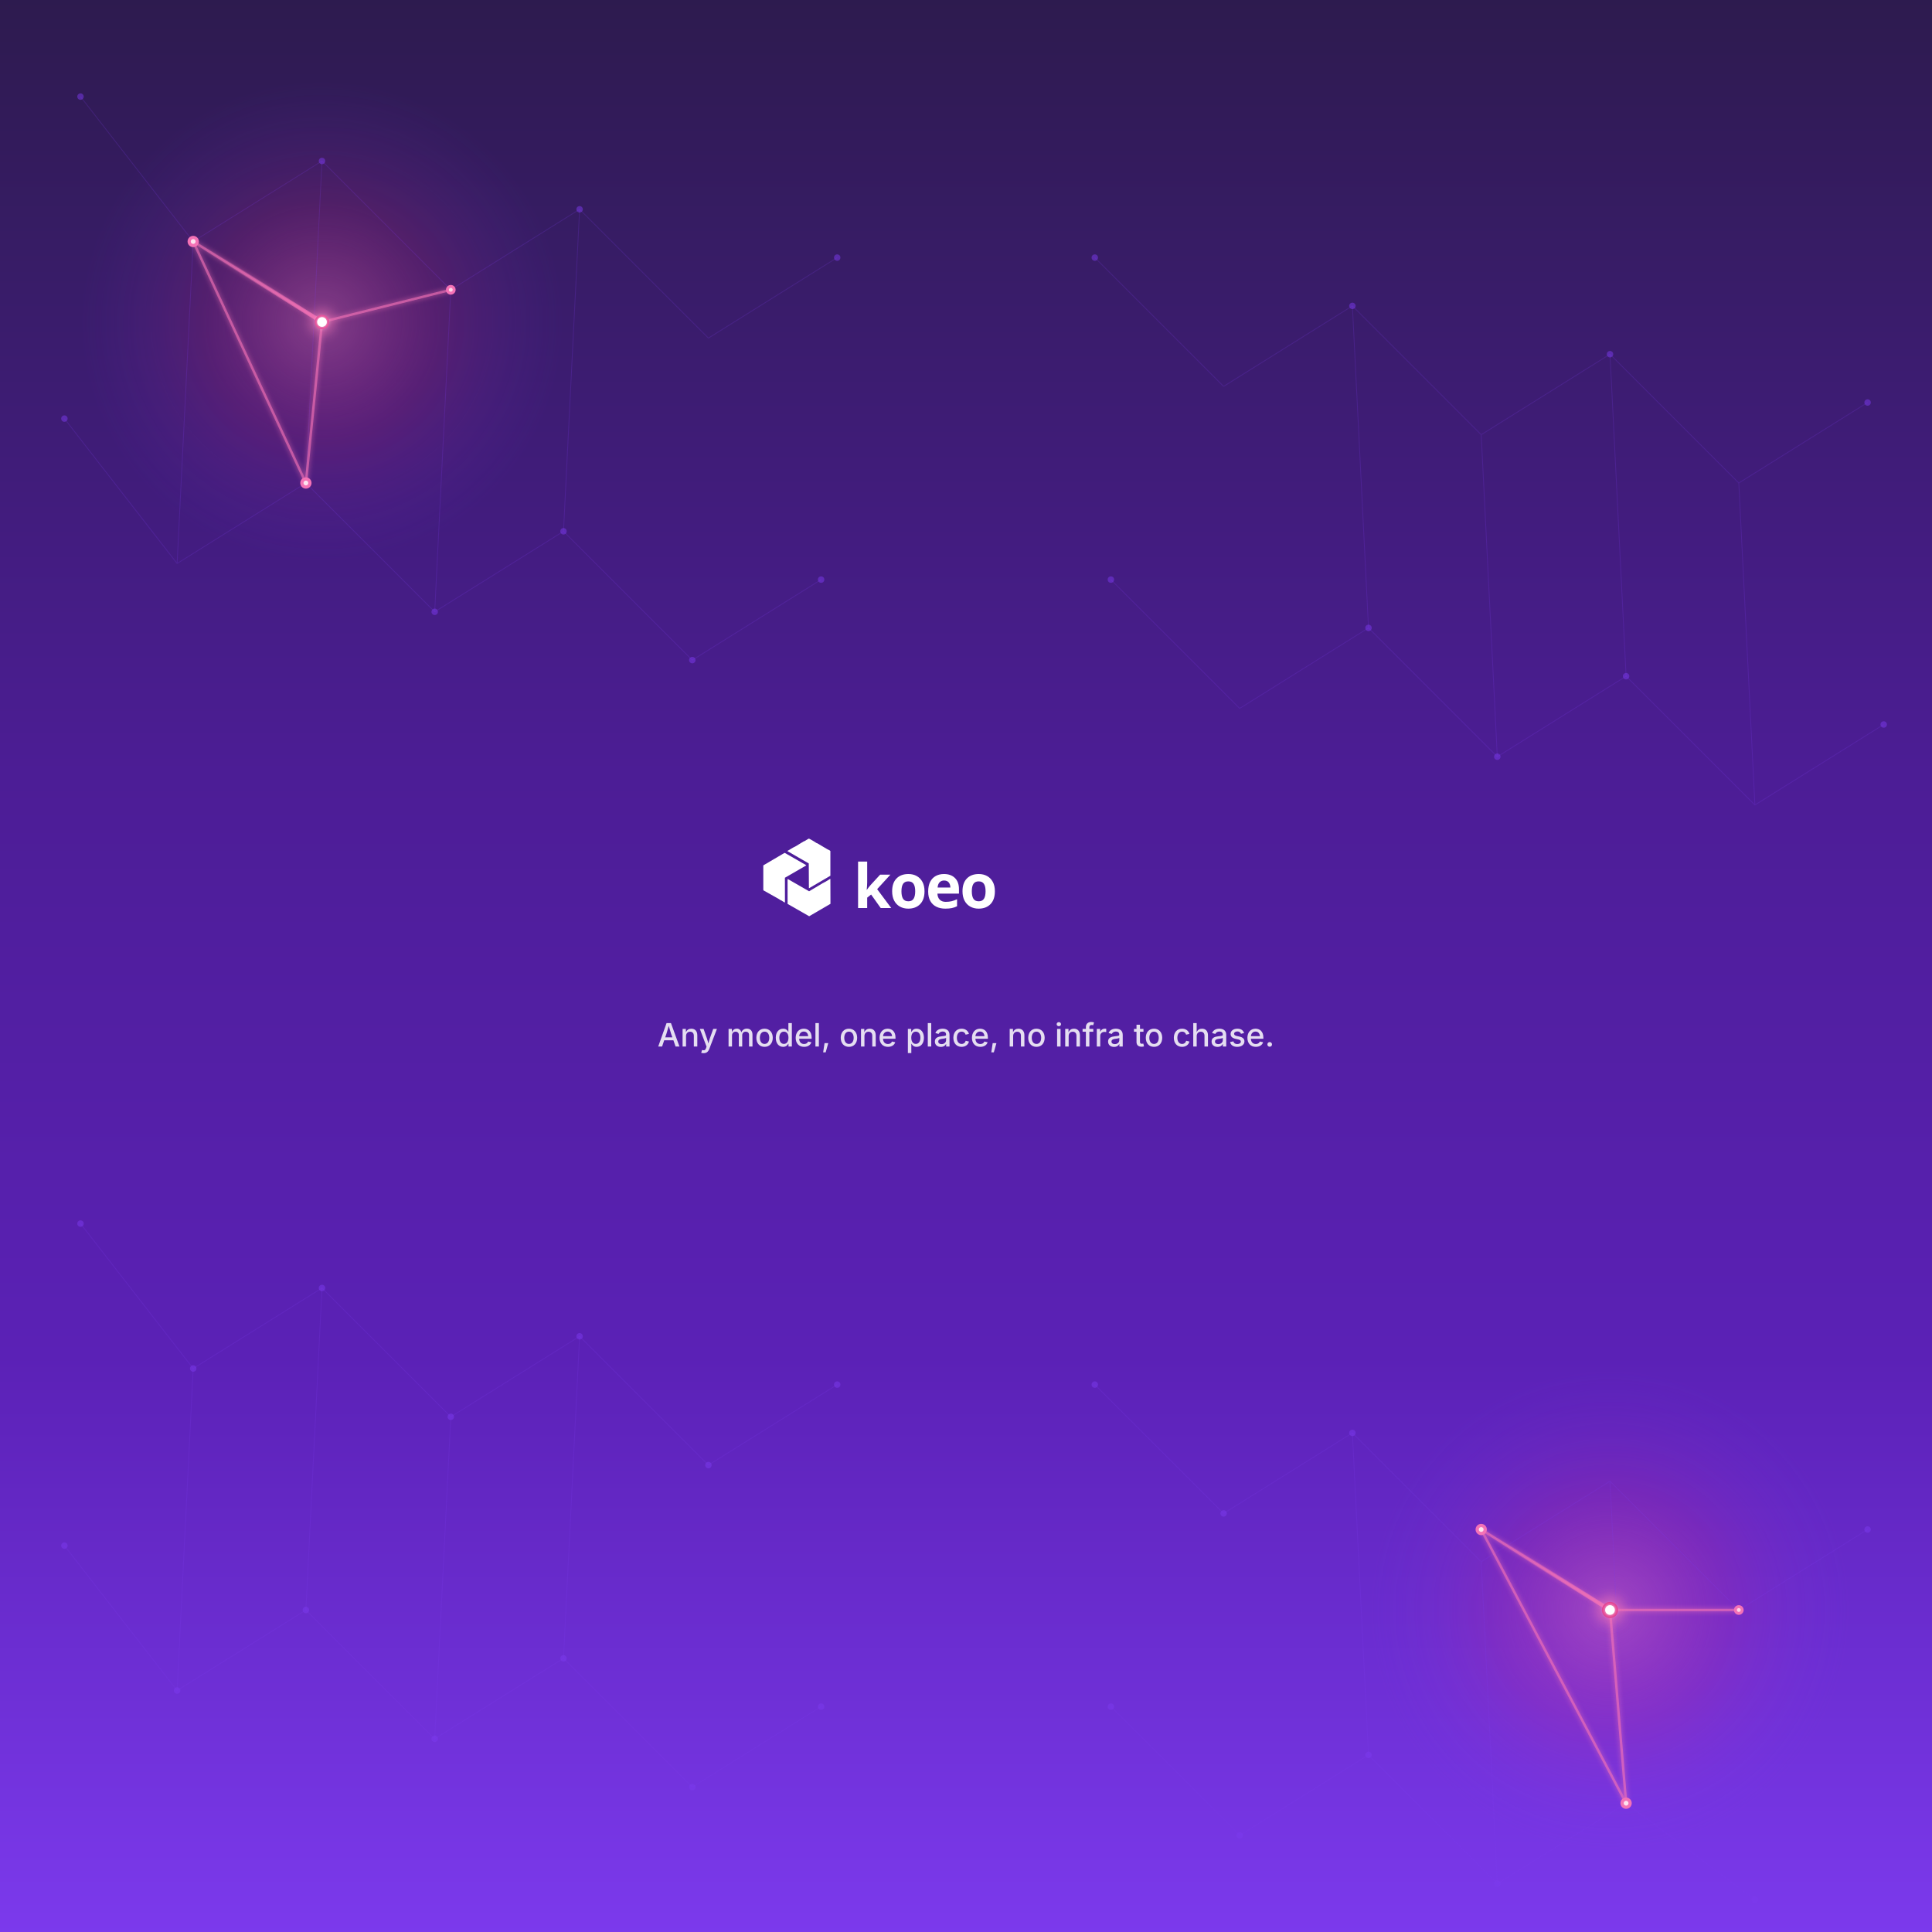
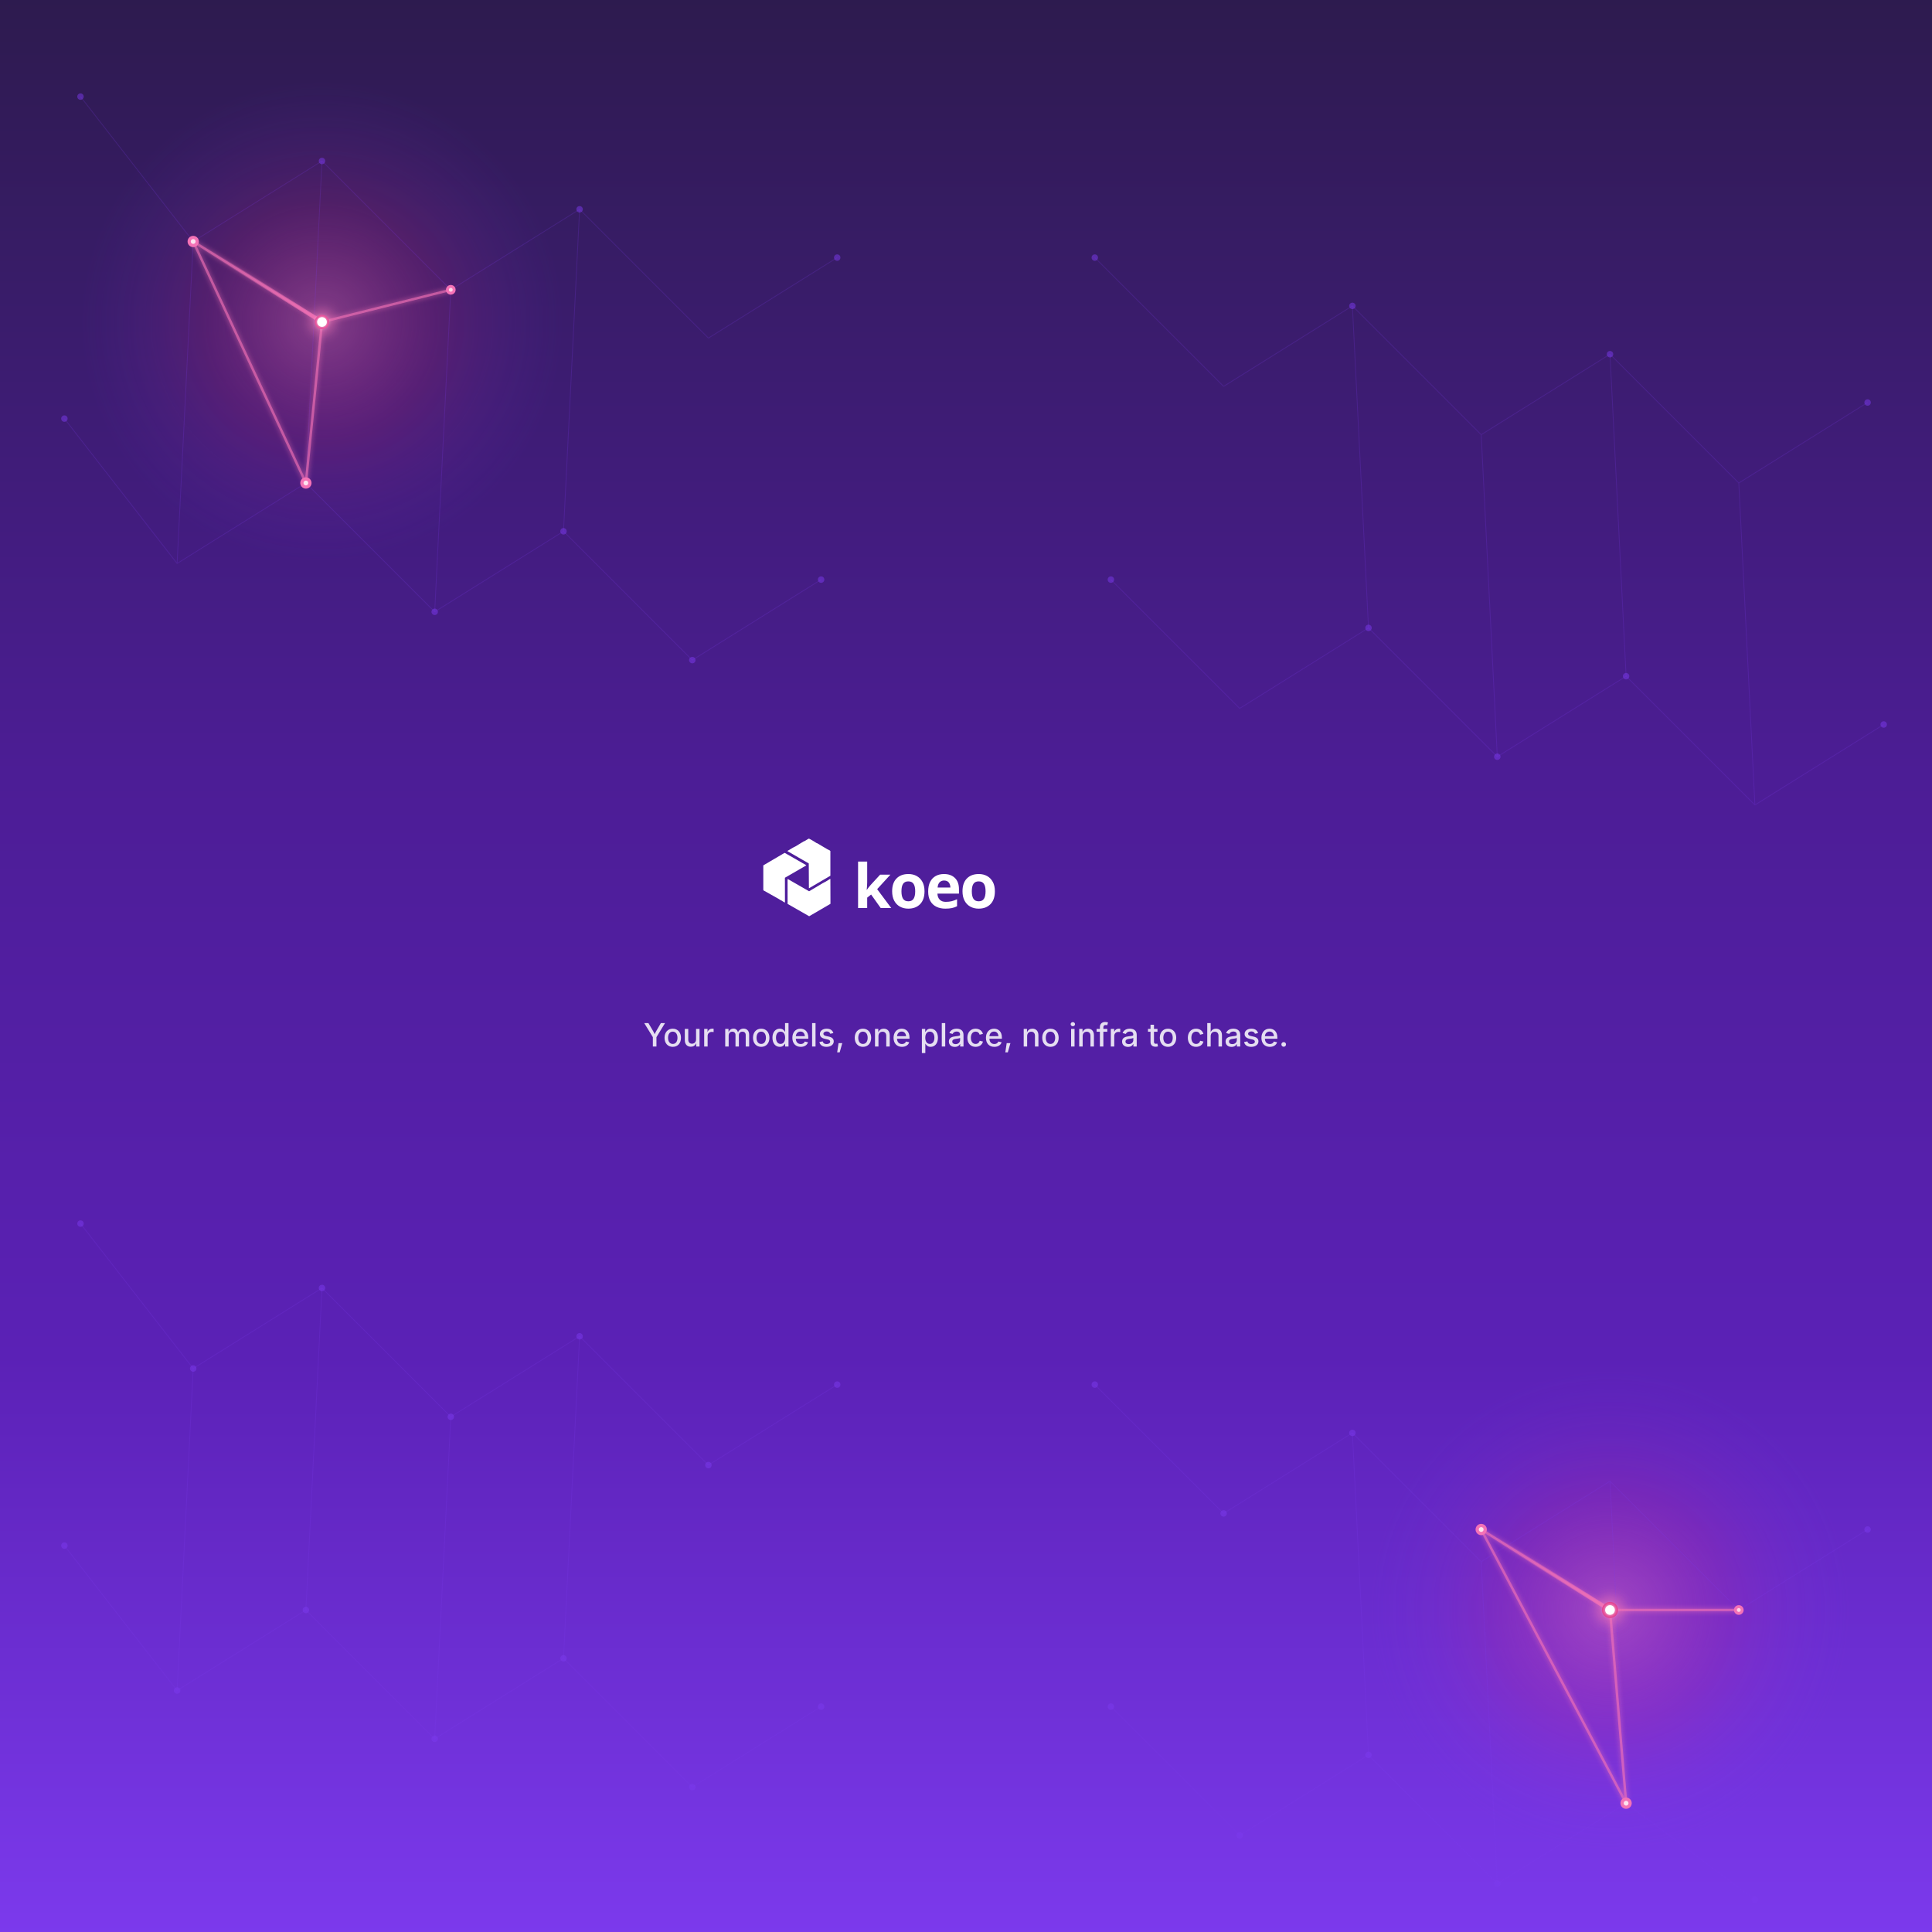
<svg xmlns="http://www.w3.org/2000/svg" width="1200" height="1200" viewBox="0 0 1200 1200" fill="none">
  <defs>
    <linearGradient id="bg" x1="0%" y1="0%" x2="0%" y2="100%">
      <stop offset="0%" stop-color="#2D1B4E" />
      <stop offset="40%" stop-color="#4C1D95" />
      <stop offset="70%" stop-color="#5B21B6" />
      <stop offset="100%" stop-color="#7C3AED" />
    </linearGradient>
    <filter id="glow" x="-50%" y="-50%" width="200%" height="200%">
      <feGaussianBlur stdDeviation="1.5" result="blur" />
      <feMerge>
        <feMergeNode in="blur" />
        <feMergeNode in="SourceGraphic" />
      </feMerge>
    </filter>
    <filter id="nodeGlow" x="-100%" y="-100%" width="300%" height="300%">
      <feGaussianBlur stdDeviation="3" />
    </filter>
    <radialGradient id="hs1" cx="200" cy="200" r="150" gradientUnits="userSpaceOnUse">
      <stop offset="0%" stop-color="#F472B6" stop-opacity="0.4" />
      <stop offset="50%" stop-color="#E02F87" stop-opacity="0.15" />
      <stop offset="100%" stop-color="#7C3AED" stop-opacity="0" />
    </radialGradient>
    <radialGradient id="hs2" cx="1000" cy="1000" r="150" gradientUnits="userSpaceOnUse">
      <stop offset="0%" stop-color="#F472B6" stop-opacity="0.4" />
      <stop offset="50%" stop-color="#E02F87" stop-opacity="0.15" />
      <stop offset="100%" stop-color="#7C3AED" stop-opacity="0" />
    </radialGradient>
    <linearGradient id="t1" x1="120" y1="150" x2="200" y2="200" gradientUnits="userSpaceOnUse">
      <stop offset="0%" stop-color="#F472B6" stop-opacity="0" />
      <stop offset="100%" stop-color="#F472B6" stop-opacity="0.8" />
    </linearGradient>
    <linearGradient id="t2" x1="920" y1="950" x2="1000" y2="1000" gradientUnits="userSpaceOnUse">
      <stop offset="0%" stop-color="#F472B6" stop-opacity="0" />
      <stop offset="100%" stop-color="#F472B6" stop-opacity="0.8" />
    </linearGradient>
  </defs>
  <rect width="1200" height="1200" fill="url(#bg)" />
  <circle cx="200" cy="200" r="150" fill="url(#hs1)" />
  <circle cx="1000" cy="1000" r="150" fill="url(#hs2)" />
  <g stroke="#7C3AED" stroke-width="0.5" opacity="0.2">
    <line x1="50" y1="60" x2="120" y2="150" />
    <line x1="120" y1="150" x2="200" y2="100" />
    <line x1="200" y1="100" x2="280" y2="180" />
    <line x1="280" y1="180" x2="360" y2="130" />
    <line x1="360" y1="130" x2="440" y2="210" />
    <line x1="440" y1="210" x2="520" y2="160" />
    <line x1="680" y1="160" x2="760" y2="240" />
    <line x1="760" y1="240" x2="840" y2="190" />
    <line x1="840" y1="190" x2="920" y2="270" />
    <line x1="920" y1="270" x2="1000" y2="220" />
    <line x1="1000" y1="220" x2="1080" y2="300" />
    <line x1="1080" y1="300" x2="1160" y2="250" />
    <line x1="40" y1="260" x2="110" y2="350" />
    <line x1="110" y1="350" x2="190" y2="300" />
    <line x1="190" y1="300" x2="270" y2="380" />
    <line x1="270" y1="380" x2="350" y2="330" />
    <line x1="350" y1="330" x2="430" y2="410" />
    <line x1="430" y1="410" x2="510" y2="360" />
    <line x1="690" y1="360" x2="770" y2="440" />
    <line x1="770" y1="440" x2="850" y2="390" />
    <line x1="850" y1="390" x2="930" y2="470" />
    <line x1="930" y1="470" x2="1010" y2="420" />
    <line x1="1010" y1="420" x2="1090" y2="500" />
    <line x1="1090" y1="500" x2="1170" y2="450" />
    <line x1="50" y1="760" x2="120" y2="850" />
    <line x1="120" y1="850" x2="200" y2="800" />
    <line x1="200" y1="800" x2="280" y2="880" />
    <line x1="280" y1="880" x2="360" y2="830" />
    <line x1="360" y1="830" x2="440" y2="910" />
    <line x1="440" y1="910" x2="520" y2="860" />
    <line x1="680" y1="860" x2="760" y2="940" />
    <line x1="760" y1="940" x2="840" y2="890" />
    <line x1="840" y1="890" x2="920" y2="970" />
    <line x1="920" y1="970" x2="1000" y2="920" />
    <line x1="1000" y1="920" x2="1080" y2="1000" />
    <line x1="1080" y1="1000" x2="1160" y2="950" />
    <line x1="40" y1="960" x2="110" y2="1050" />
    <line x1="110" y1="1050" x2="190" y2="1000" />
    <line x1="190" y1="1000" x2="270" y2="1080" />
    <line x1="270" y1="1080" x2="350" y2="1030" />
    <line x1="350" y1="1030" x2="430" y2="1110" />
    <line x1="430" y1="1110" x2="510" y2="1060" />
    <line x1="690" y1="1060" x2="770" y2="1140" />
    <line x1="770" y1="1140" x2="850" y2="1090" />
    <line x1="850" y1="1090" x2="930" y2="1170" />
    <line x1="930" y1="1170" x2="1010" y2="1120" />
    <line x1="1010" y1="1120" x2="1090" y2="1180" />
    <line x1="120" y1="150" x2="110" y2="350" />
    <line x1="200" y1="100" x2="190" y2="300" />
    <line x1="280" y1="180" x2="270" y2="380" />
    <line x1="360" y1="130" x2="350" y2="330" />
    <line x1="840" y1="190" x2="850" y2="390" />
    <line x1="920" y1="270" x2="930" y2="470" />
    <line x1="1000" y1="220" x2="1010" y2="420" />
    <line x1="1080" y1="300" x2="1090" y2="500" />
    <line x1="120" y1="850" x2="110" y2="1050" />
    <line x1="200" y1="800" x2="190" y2="1000" />
    <line x1="280" y1="880" x2="270" y2="1080" />
    <line x1="360" y1="830" x2="350" y2="1030" />
    <line x1="840" y1="890" x2="850" y2="1090" />
    <line x1="920" y1="970" x2="930" y2="1170" />
    <line x1="1000" y1="920" x2="1010" y2="1120" />
  </g>
  <g stroke="#F472B6" stroke-width="1.5" opacity="0.7" filter="url(#glow)">
    <line x1="120" y1="150" x2="200" y2="200" />
    <line x1="200" y1="200" x2="280" y2="180" />
    <line x1="120" y1="150" x2="190" y2="300" />
    <line x1="200" y1="200" x2="190" y2="300" />
    <line x1="920" y1="950" x2="1000" y2="1000" />
    <line x1="1000" y1="1000" x2="1080" y2="1000" />
    <line x1="920" y1="950" x2="1010" y2="1120" />
    <line x1="1000" y1="1000" x2="1010" y2="1120" />
  </g>
  <line x1="120" y1="150" x2="200" y2="200" stroke="url(#t1)" stroke-width="2.5" stroke-linecap="round" />
  <line x1="920" y1="950" x2="1000" y2="1000" stroke="url(#t2)" stroke-width="2.5" stroke-linecap="round" />
  <g fill="#7C3AED" opacity="0.5">
    <circle cx="50" cy="60" r="2" />
    <circle cx="200" cy="100" r="2" />
    <circle cx="360" cy="130" r="2" />
    <circle cx="520" cy="160" r="2" />
    <circle cx="680" cy="160" r="2" />
    <circle cx="840" cy="190" r="2" />
    <circle cx="1000" cy="220" r="2" />
    <circle cx="1160" cy="250" r="2" />
    <circle cx="40" cy="260" r="2" />
    <circle cx="270" cy="380" r="2" />
    <circle cx="350" cy="330" r="2" />
    <circle cx="430" cy="410" r="2" />
    <circle cx="510" cy="360" r="2" />
    <circle cx="690" cy="360" r="2" />
    <circle cx="850" cy="390" r="2" />
    <circle cx="930" cy="470" r="2" />
    <circle cx="1010" cy="420" r="2" />
    <circle cx="1170" cy="450" r="2" />
    <circle cx="50" cy="760" r="2" />
    <circle cx="120" cy="850" r="2" />
    <circle cx="200" cy="800" r="2" />
    <circle cx="280" cy="880" r="2" />
    <circle cx="360" cy="830" r="2" />
    <circle cx="440" cy="910" r="2" />
    <circle cx="520" cy="860" r="2" />
    <circle cx="680" cy="860" r="2" />
    <circle cx="760" cy="940" r="2" />
    <circle cx="840" cy="890" r="2" />
    <circle cx="1160" cy="950" r="2" />
    <circle cx="40" cy="960" r="2" />
    <circle cx="110" cy="1050" r="2" />
    <circle cx="190" cy="1000" r="2" />
    <circle cx="270" cy="1080" r="2" />
    <circle cx="350" cy="1030" r="2" />
    <circle cx="430" cy="1110" r="2" />
    <circle cx="510" cy="1060" r="2" />
    <circle cx="690" cy="1060" r="2" />
    <circle cx="770" cy="1140" r="2" />
    <circle cx="850" cy="1090" r="2" />
    <circle cx="930" cy="1170" r="2" />
    <circle cx="1090" cy="1180" r="2" />
  </g>
  <g filter="url(#nodeGlow)">
    <circle cx="200" cy="200" r="8" fill="#F472B6" opacity="0.5" />
    <circle cx="1000" cy="1000" r="9" fill="#F472B6" opacity="0.5" />
  </g>
  <g>
    <circle cx="120" cy="150" r="3.5" fill="#F472B6" />
    <circle cx="120" cy="150" r="1.5" fill="white" opacity="0.8" />
    <circle cx="200" cy="200" r="4.5" fill="#E02F87" />
    <circle cx="200" cy="200" r="2" fill="white" opacity="0.9" />
    <circle cx="280" cy="180" r="3" fill="#F472B6" />
    <circle cx="280" cy="180" r="1.2" fill="white" opacity="0.7" />
    <circle cx="190" cy="300" r="3.5" fill="#F472B6" />
    <circle cx="190" cy="300" r="1.5" fill="white" opacity="0.8" />
    <circle cx="920" cy="950" r="3.5" fill="#F472B6" />
    <circle cx="920" cy="950" r="1.5" fill="white" opacity="0.8" />
    <circle cx="1000" cy="1000" r="5" fill="#E02F87" />
    <circle cx="1000" cy="1000" r="2.2" fill="white" opacity="0.9" />
    <circle cx="1080" cy="1000" r="3" fill="#F472B6" />
    <circle cx="1080" cy="1000" r="1.2" fill="white" opacity="0.7" />
    <circle cx="1010" cy="1120" r="3.5" fill="#F472B6" />
    <circle cx="1010" cy="1120" r="1.5" fill="white" opacity="0.8" />
  </g>
  <g filter="url(#glow)">
    <circle cx="200" cy="200" r="3" fill="white" />
    <circle cx="1000" cy="1000" r="3" fill="white" />
  </g>
  <g transform="translate(470, 520)">
    <g transform="scale(0.5)">
      <path d="M35.093 81.065 L34.259 80.880 L30.463 78.472 L29.722 78.287 L27.685 76.898 L8.611 66.157 L8.287 65.926 L8.194 64.815 L8.194 35.000 L34.444 19.583 L35.000 19.583 L37.315 20.880 L61.435 34.722 L61.435 35.093 L60.926 35.417 L35.046 50.370 L35.093 81.065 Z" fill="white" />
      <path d="M65.185 63.287 L64.861 63.241 L64.676 32.593 L38.194 17.315 L38.333 16.991 L45.185 12.917 L48.148 11.435 L58.333 5.231 L59.074 5.046 L64.537 1.806 L65.463 1.991 L70.556 4.861 L74.352 7.269 L75.093 7.454 L87.778 14.954 L90.741 16.435 L91.528 17.222 L91.528 47.870 L65.185 63.287 Z" fill="white" />
      <path d="M65.185 98.194 L38.380 82.870 L38.333 52.083 L39.167 52.269 L65.093 67.176 L82.685 56.713 L83.426 56.528 L84.259 55.787 L85.000 55.602 L91.019 51.898 L91.528 51.852 L91.620 82.778 L65.185 98.194 Z" fill="white" />
    </g>
    <text x="60" y="44" font-family="Outfit, system-ui, sans-serif" font-size="38" font-weight="900" letter-spacing="-0.03em" fill="white">koeo</text>
  </g>
-   <text x="600" y="650" font-family="Inter, system-ui, sans-serif" font-size="20" font-weight="500" fill="white" opacity="0.85" text-anchor="middle">Any model, one place, no infra to chase.</text>
+   <text x="600" y="650" font-family="Inter, system-ui, sans-serif" font-size="20" font-weight="500" fill="white" opacity="0.85" text-anchor="middle">Your models, one place, no infra to chase.</text>
</svg>
